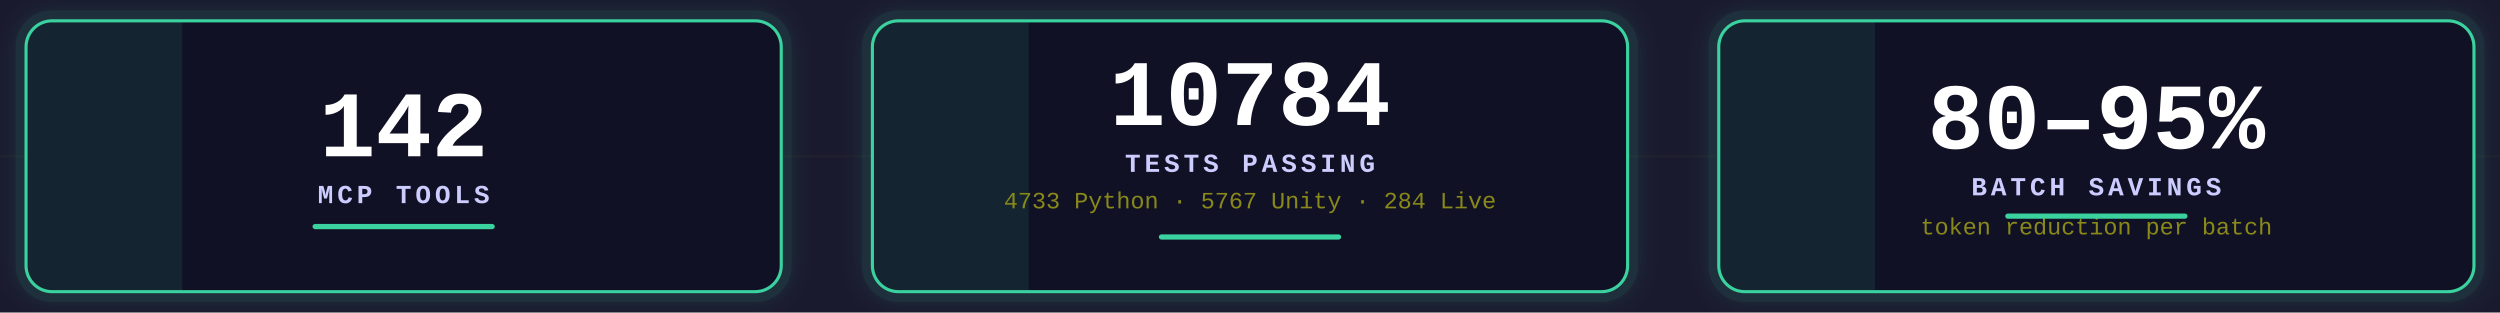
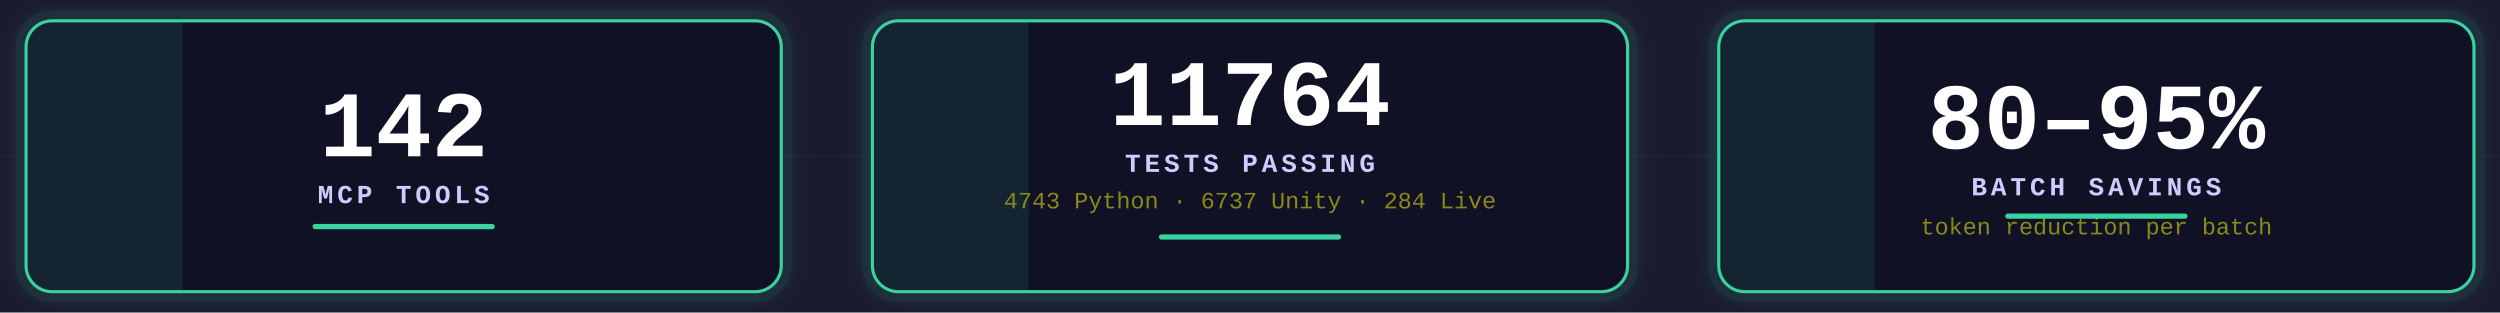
- <svg xmlns="http://www.w3.org/2000/svg" viewBox="0 0 960 120" width="960" height="120" role="img" aria-label="Unity MCP stats: 142 MCP tools, 10784 Tests (4733 Python + 5767 Unity + 284 Live), 80-95% Batch Savings">
+ <svg xmlns="http://www.w3.org/2000/svg" viewBox="0 0 960 120" width="960" height="120" role="img" aria-label="Unity Biome MCP stats: 142 MCP tools, 11764 Tests (4743 Python + 6737 Unity + 284 Live), 80-95% Batch Savings">
  <defs>
    <filter id="sg" x="-25%" y="-30%" width="150%" height="160%">
      <feGaussianBlur stdDeviation="4" result="b" />
      <feMerge>
        <feMergeNode in="b" />
        <feMergeNode in="SourceGraphic" />
      </feMerge>
    </filter>
    <clipPath id="c1">
      <rect x="10" y="8" width="290" height="104" rx="10" />
    </clipPath>
    <clipPath id="c2">
      <rect x="335" y="8" width="290" height="104" rx="10" />
    </clipPath>
    <clipPath id="c3">
      <rect x="660" y="8" width="290" height="104" rx="10" />
    </clipPath>
  </defs>
  <rect width="960" height="120" fill="#1a1a2e" />
  <line x1="0" y1="60" x2="960" y2="60" stroke="#888919" stroke-opacity="0.05" stroke-width="1" />
  <rect x="10" y="8" width="290" height="104" rx="10" fill="none" stroke="#3ad29f" stroke-width="8" opacity="0.12" filter="url(#sg)">
    <animate attributeName="opacity" values="0.25;0.7;0.25" dur="3s" repeatCount="indefinite" begin="0s" />
  </rect>
  <rect x="10" y="8" width="290" height="104" rx="10" fill="#111125" />
  <rect x="10" y="8" width="290" height="104" rx="10" fill="none" stroke="#3ad29f" stroke-width="1.2" />
  <g clip-path="url(#c1)">
    <rect x="10" y="8" width="60" height="104" fill="#3ad29f" fill-opacity="0.10">
      <animateTransform attributeName="transform" type="translate" values="-100,0;400,0" dur="3s" repeatCount="indefinite" begin="0s" />
    </rect>
  </g>
  <text x="155" y="60" text-anchor="middle" font-family="ui-monospace,SFMono-Regular,'SF Mono',Menlo,Consolas,'Liberation Mono',monospace" font-size="36" font-weight="700" fill="#ffffff">142</text>
  <text x="155" y="78" text-anchor="middle" font-family="ui-monospace,SFMono-Regular,'SF Mono',Menlo,Consolas,'Liberation Mono',monospace" font-size="10" font-weight="700" fill="#ccccff" letter-spacing="1.5">MCP TOOLS</text>
  <rect x="120" y="86" width="70" height="2" rx="1" fill="#3ad29f">
    <animate attributeName="opacity" values="0.6;1;0.6" dur="2s" repeatCount="indefinite" begin="0s" />
  </rect>
  <rect x="335" y="8" width="290" height="104" rx="10" fill="none" stroke="#3ad29f" stroke-width="8" opacity="0.12" filter="url(#sg)">
    <animate attributeName="opacity" values="0.25;0.7;0.25" dur="3s" repeatCount="indefinite" begin="0.6s" />
  </rect>
  <rect x="335" y="8" width="290" height="104" rx="10" fill="#111125" />
  <rect x="335" y="8" width="290" height="104" rx="10" fill="none" stroke="#3ad29f" stroke-width="1.2" />
  <g clip-path="url(#c2)">
    <rect x="335" y="8" width="60" height="104" fill="#3ad29f" fill-opacity="0.10">
      <animateTransform attributeName="transform" type="translate" values="-100,0;400,0" dur="3s" repeatCount="indefinite" begin="0.5s" />
    </rect>
  </g>
-   <text x="480" y="48" text-anchor="middle" font-family="ui-monospace,SFMono-Regular,'SF Mono',Menlo,Consolas,'Liberation Mono',monospace" font-size="36" font-weight="700" fill="#ffffff">10784</text>
+   <text x="480" y="48" text-anchor="middle" font-family="ui-monospace,SFMono-Regular,'SF Mono',Menlo,Consolas,'Liberation Mono',monospace" font-size="36" font-weight="700" fill="#ffffff">11764</text>
  <text x="480" y="66" text-anchor="middle" font-family="ui-monospace,SFMono-Regular,'SF Mono',Menlo,Consolas,'Liberation Mono',monospace" font-size="10" font-weight="700" fill="#ccccff" letter-spacing="1.5">TESTS PASSING</text>
-   <text x="480" y="80" text-anchor="middle" font-family="ui-monospace,SFMono-Regular,'SF Mono',Menlo,Consolas,'Liberation Mono',monospace" font-size="9" fill="#888919">4733 Python · 5767 Unity · 284 Live</text>
+   <text x="480" y="80" text-anchor="middle" font-family="ui-monospace,SFMono-Regular,'SF Mono',Menlo,Consolas,'Liberation Mono',monospace" font-size="9" fill="#888919">4743 Python · 6737 Unity · 284 Live</text>
  <rect x="445" y="90" width="70" height="2" rx="1" fill="#3ad29f">
    <animate attributeName="opacity" values="0.6;1;0.6" dur="2s" repeatCount="indefinite" begin="0.4s" />
  </rect>
  <rect x="660" y="8" width="290" height="104" rx="10" fill="none" stroke="#3ad29f" stroke-width="8" opacity="0.12" filter="url(#sg)">
    <animate attributeName="opacity" values="0.25;0.7;0.25" dur="3s" repeatCount="indefinite" begin="1.2s" />
  </rect>
  <rect x="660" y="8" width="290" height="104" rx="10" fill="#111125" />
  <rect x="660" y="8" width="290" height="104" rx="10" fill="none" stroke="#3ad29f" stroke-width="1.2" />
  <g clip-path="url(#c3)">
    <rect x="660" y="8" width="60" height="104" fill="#3ad29f" fill-opacity="0.10">
      <animateTransform attributeName="transform" type="translate" values="-100,0;400,0" dur="3s" repeatCount="indefinite" begin="1.0s" />
    </rect>
  </g>
  <text x="805" y="57" text-anchor="middle" font-family="ui-monospace,SFMono-Regular,'SF Mono',Menlo,Consolas,'Liberation Mono',monospace" font-size="36" font-weight="700" fill="#ffffff">80–95%</text>
  <text x="805" y="75" text-anchor="middle" font-family="ui-monospace,SFMono-Regular,'SF Mono',Menlo,Consolas,'Liberation Mono',monospace" font-size="10" font-weight="700" fill="#ccccff" letter-spacing="1.5">BATCH SAVINGS</text>
  <text x="805" y="90" text-anchor="middle" font-family="ui-monospace,SFMono-Regular,'SF Mono',Menlo,Consolas,'Liberation Mono',monospace" font-size="9" fill="#888919">token reduction per batch</text>
  <rect x="770" y="82" width="70" height="2" rx="1" fill="#3ad29f">
    <animate attributeName="opacity" values="0.6;1;0.6" dur="2s" repeatCount="indefinite" begin="0.8s" />
  </rect>
</svg>
